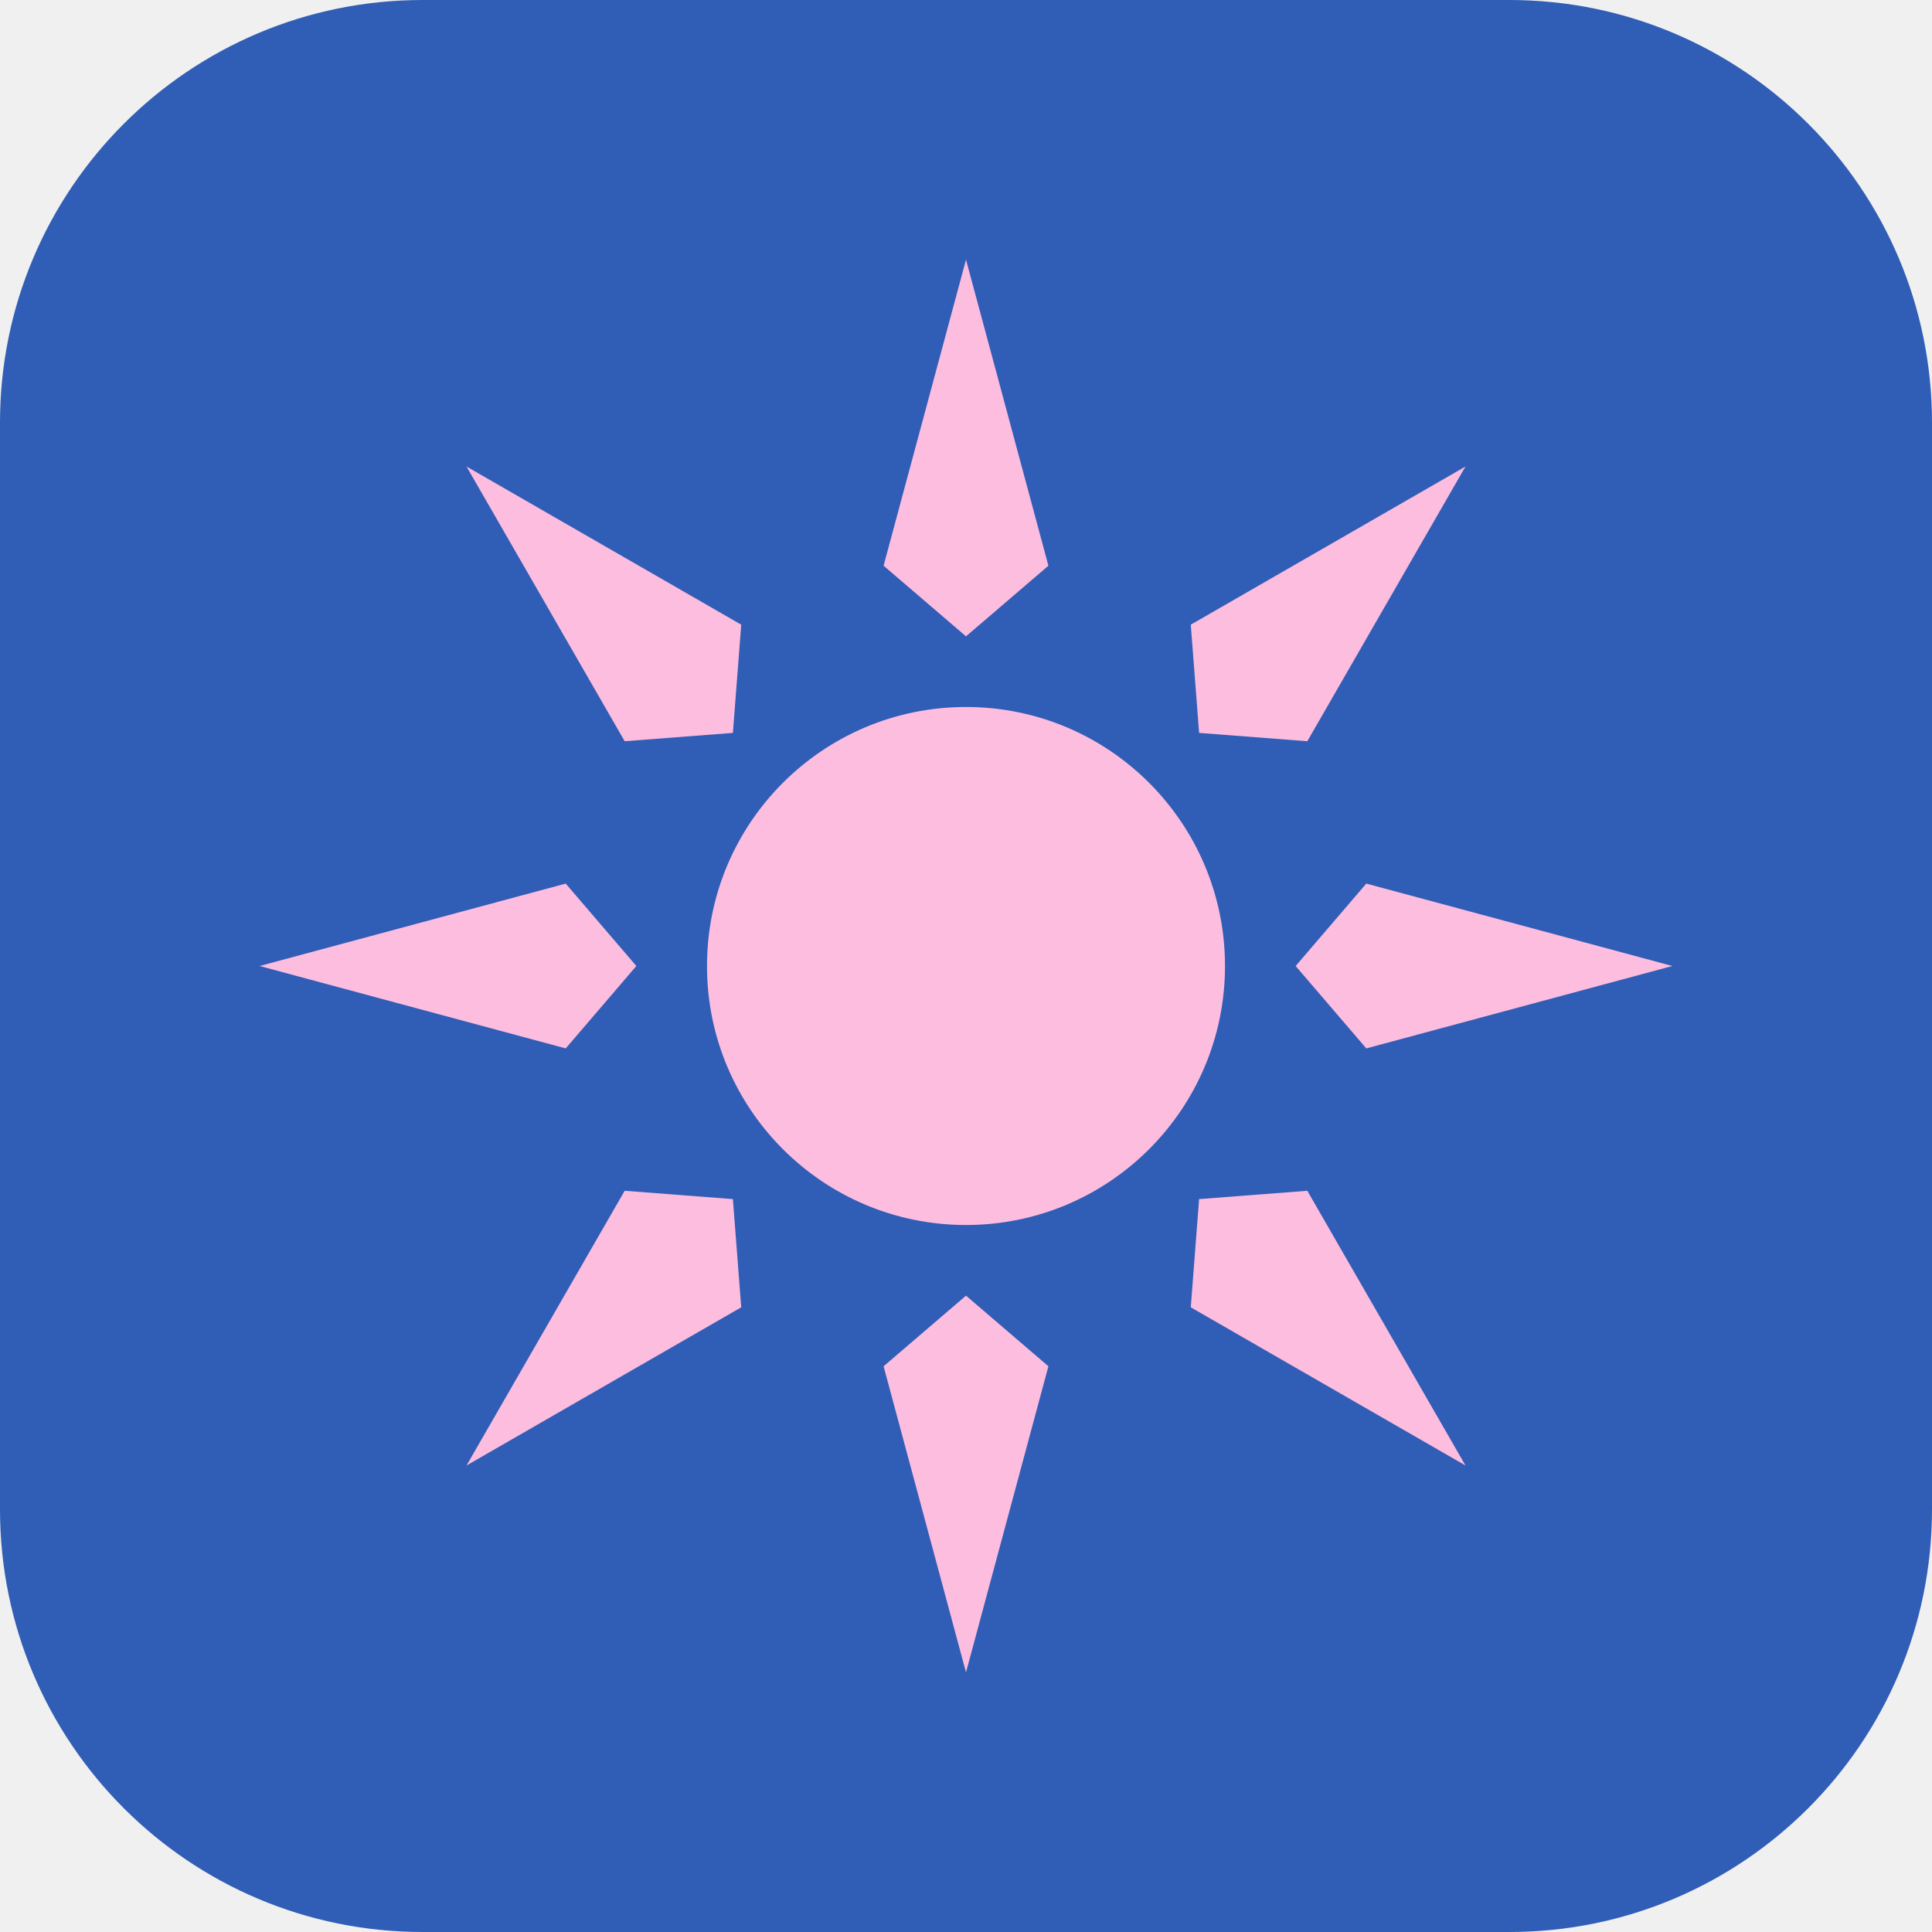
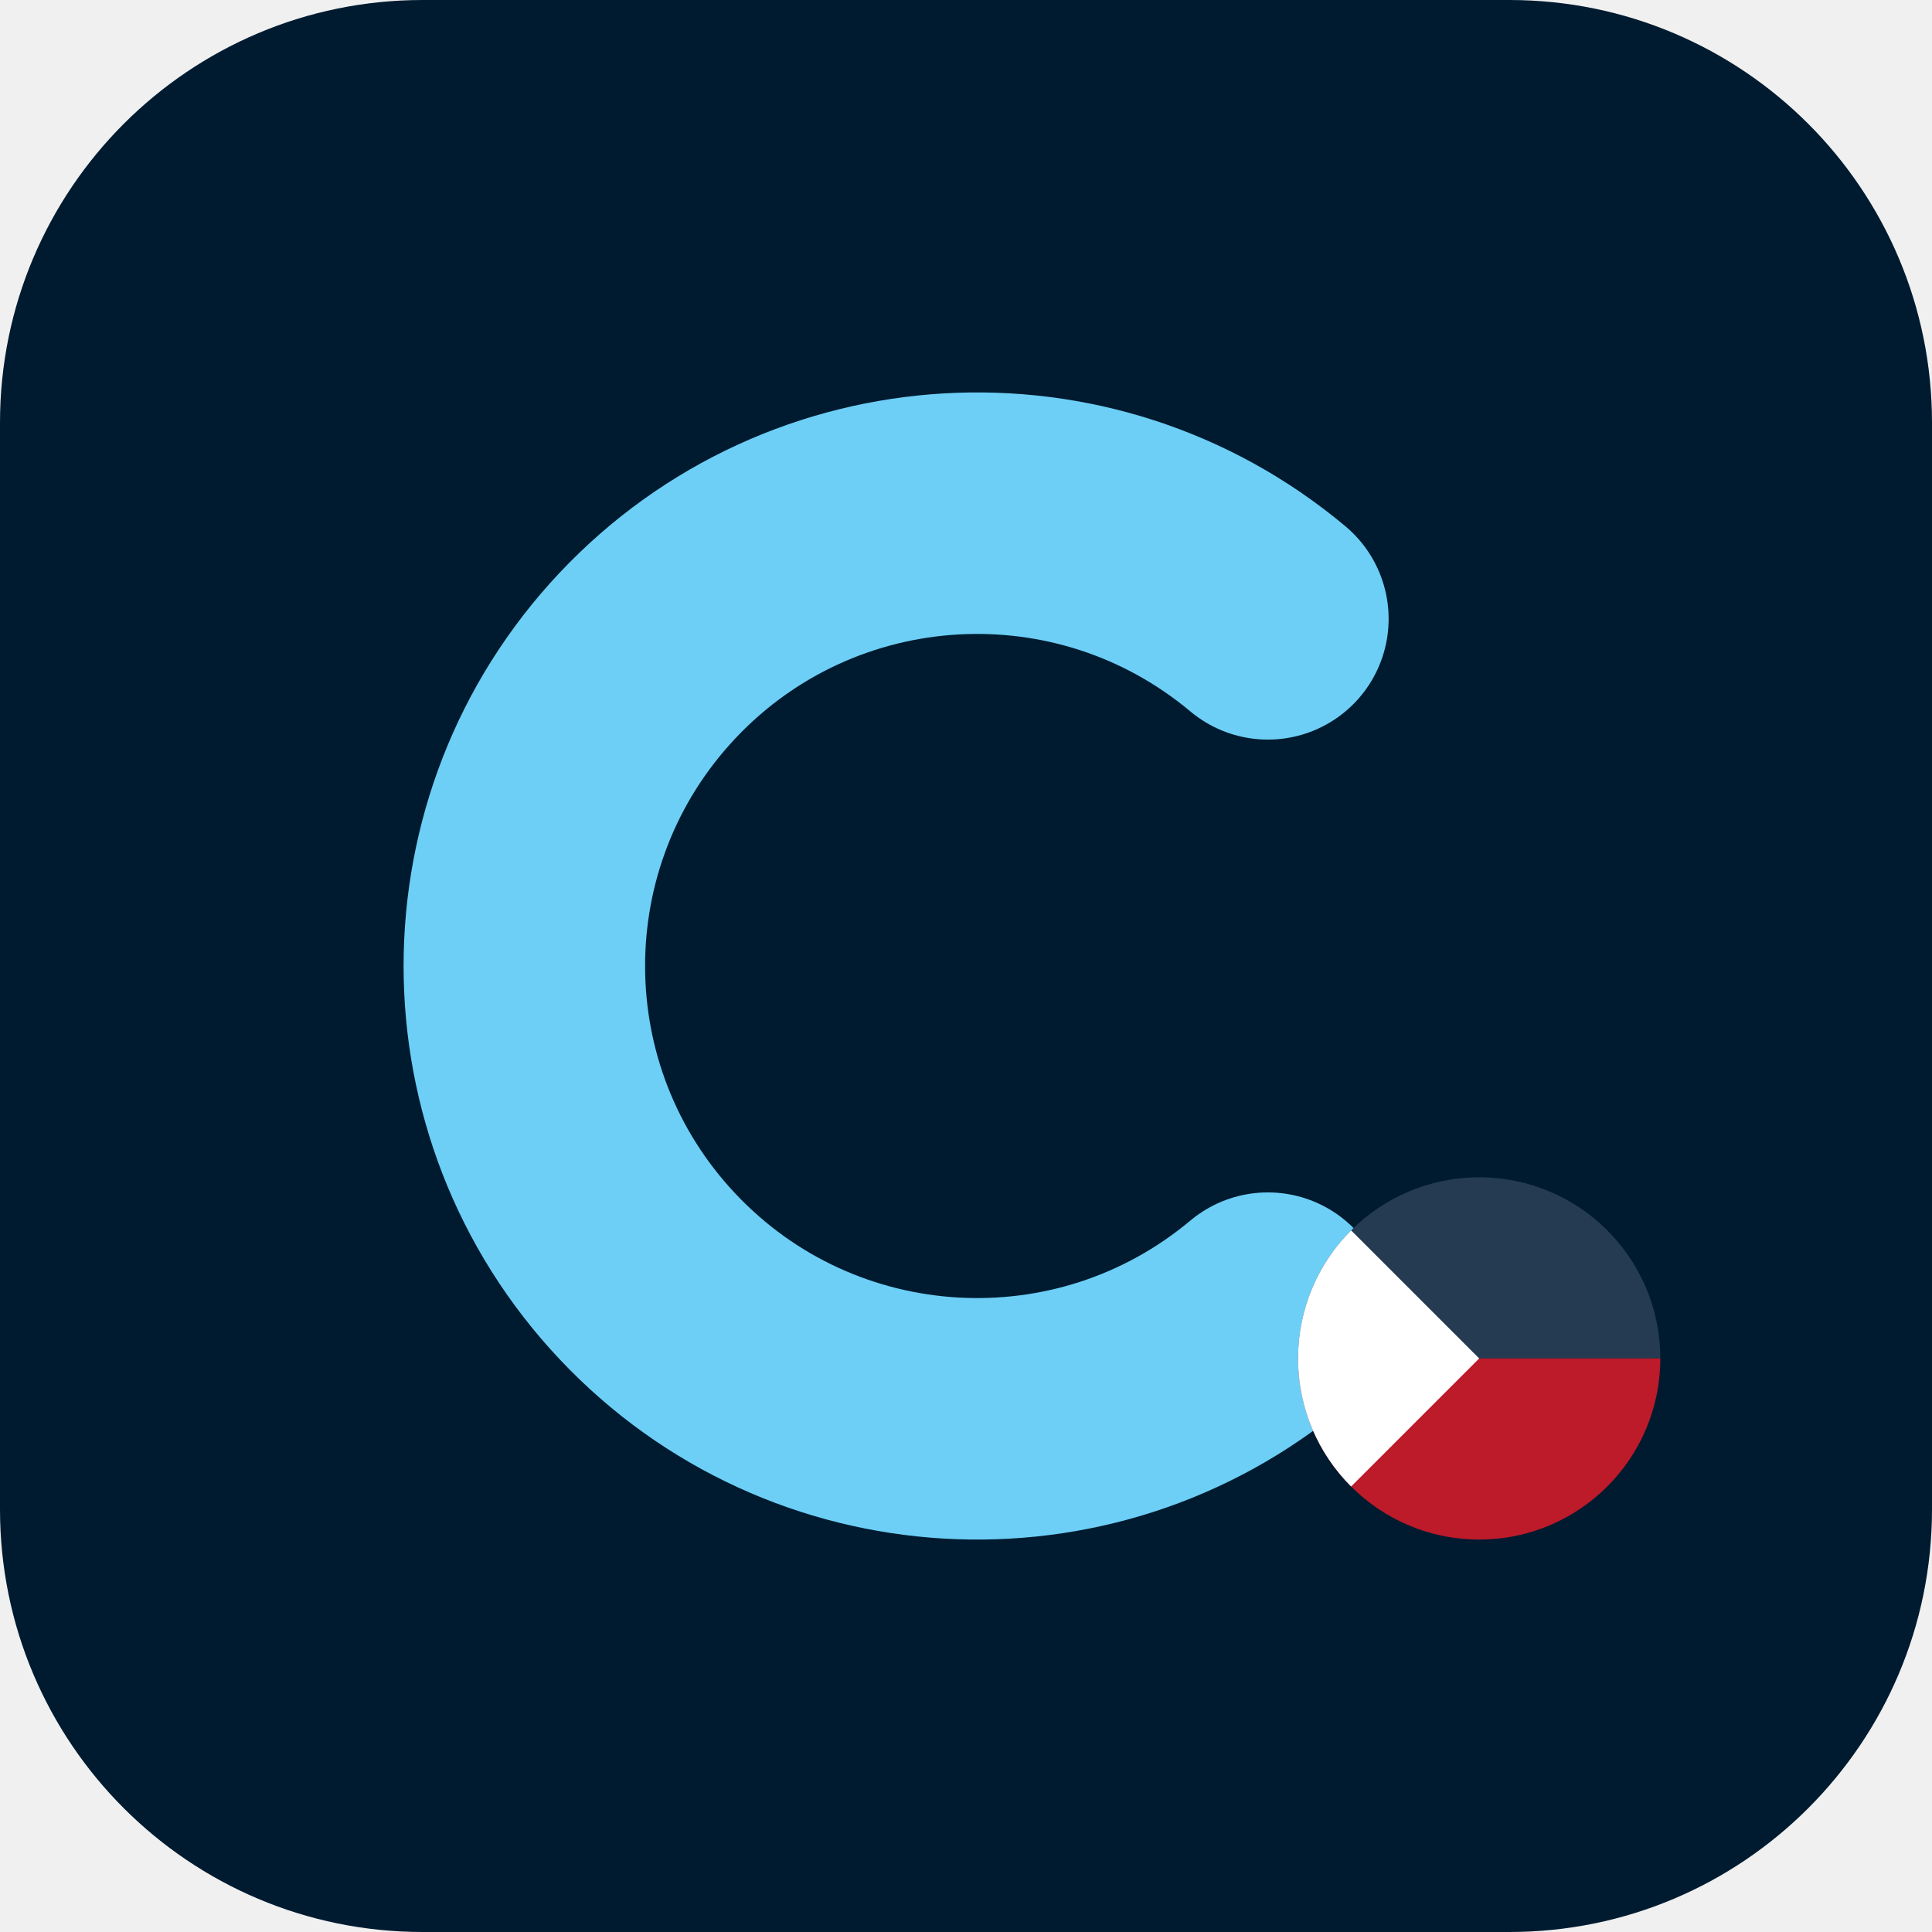
<svg xmlns="http://www.w3.org/2000/svg" viewBox="0 0 64 64">
-   <rect width="64" height="64" rx="14" fill="#305db6" />
-   <g fill="#fcbddf" transform="translate(32 32) scale(0.78) translate(-32 -32)">
-     <circle cx="32" cy="32" r="11" />
-     <path d="M32 2 L35.5 15 L32 18 L28.5 15 Z" />
-     <path d="M32 2 L35.5 15 L32 18 L28.5 15 Z" transform="rotate(45 32 32)" />
-     <path d="M32 2 L35.5 15 L32 18 L28.5 15 Z" transform="rotate(90 32 32)" />
-     <path d="M32 2 L35.5 15 L32 18 L28.5 15 Z" transform="rotate(135 32 32)" />
-     <path d="M32 2 L35.5 15 L32 18 L28.5 15 Z" transform="rotate(180 32 32)" />
-     <path d="M32 2 L35.5 15 L32 18 L28.5 15 Z" transform="rotate(225 32 32)" />
-     <path d="M32 2 L35.5 15 L32 18 L28.5 15 Z" transform="rotate(270 32 32)" />
-     <path d="M32 2 L35.5 15 L32 18 L28.5 15 Z" transform="rotate(315 32 32)" />
+   <rect width="64" height="64" rx="14" fill="#001b30" />
+   <path d="M42 20.5a15 15 0 1 0 0 23" fill="none" stroke="#6dcff6" stroke-width="8" stroke-linecap="round" />
+   <clipPath id="d">
+     <circle cx="49" cy="45" r="6" />
+   </clipPath>
+   <g clip-path="url(#d)">
+     <rect x="43" y="39" width="12" height="6" fill="#253b52" />
+     <rect x="43" y="45" width="12" height="6" fill="#bd1a2a" />
+     <path d="M43 39 L49 45 L43 51 Z" fill="#fff" />
  </g>
</svg>
